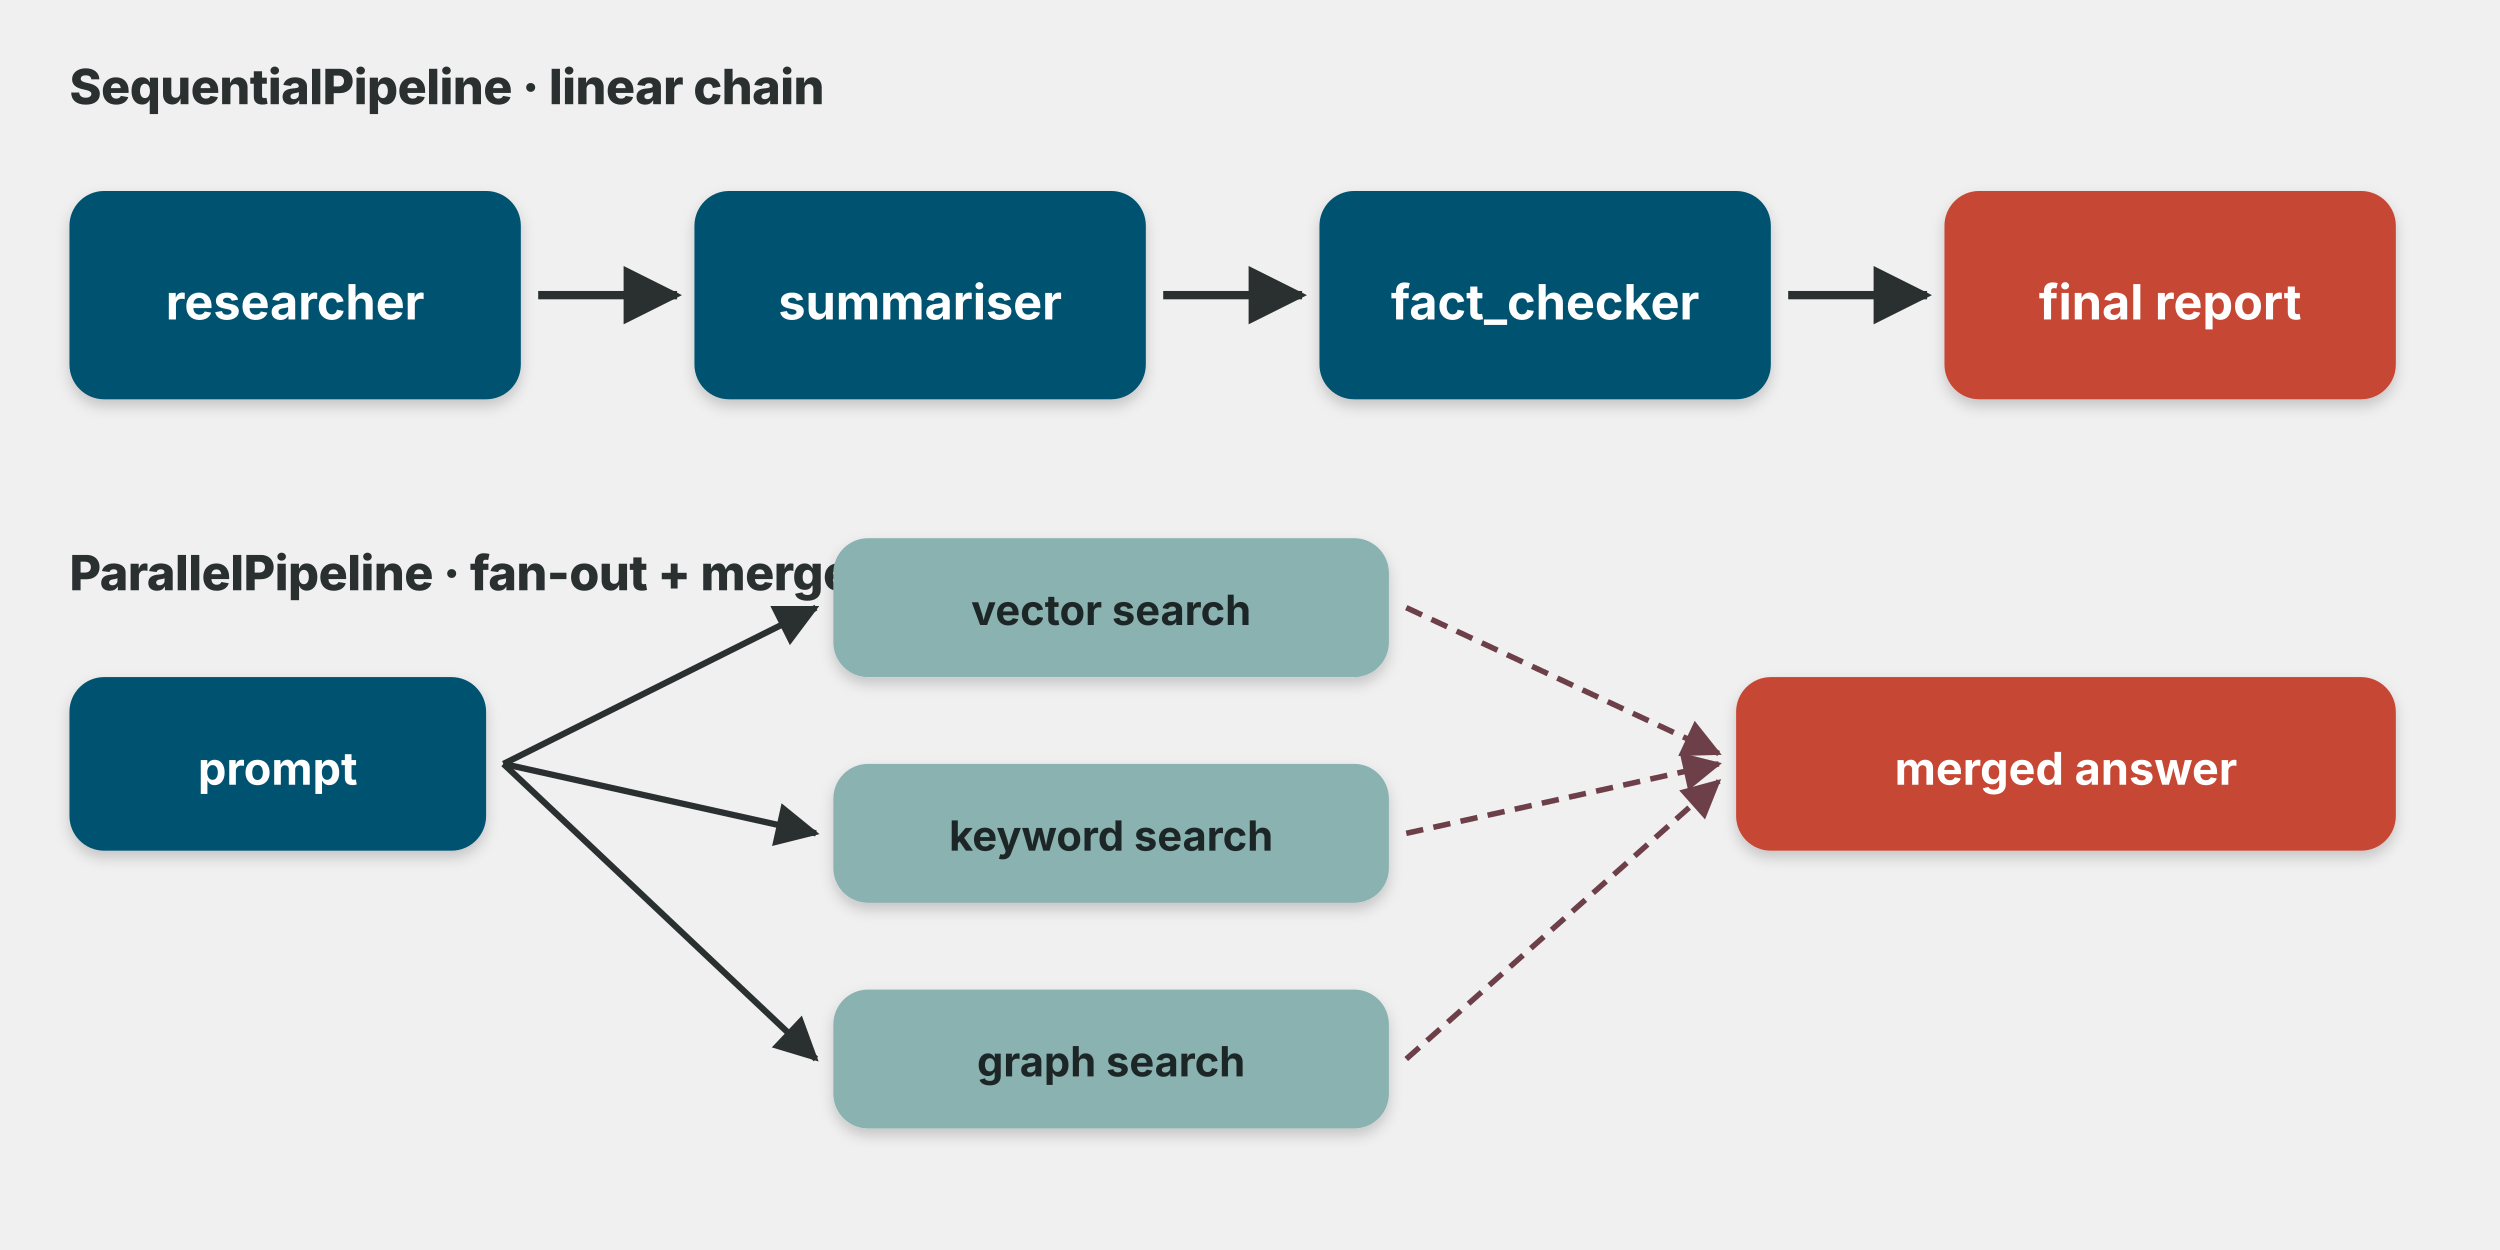
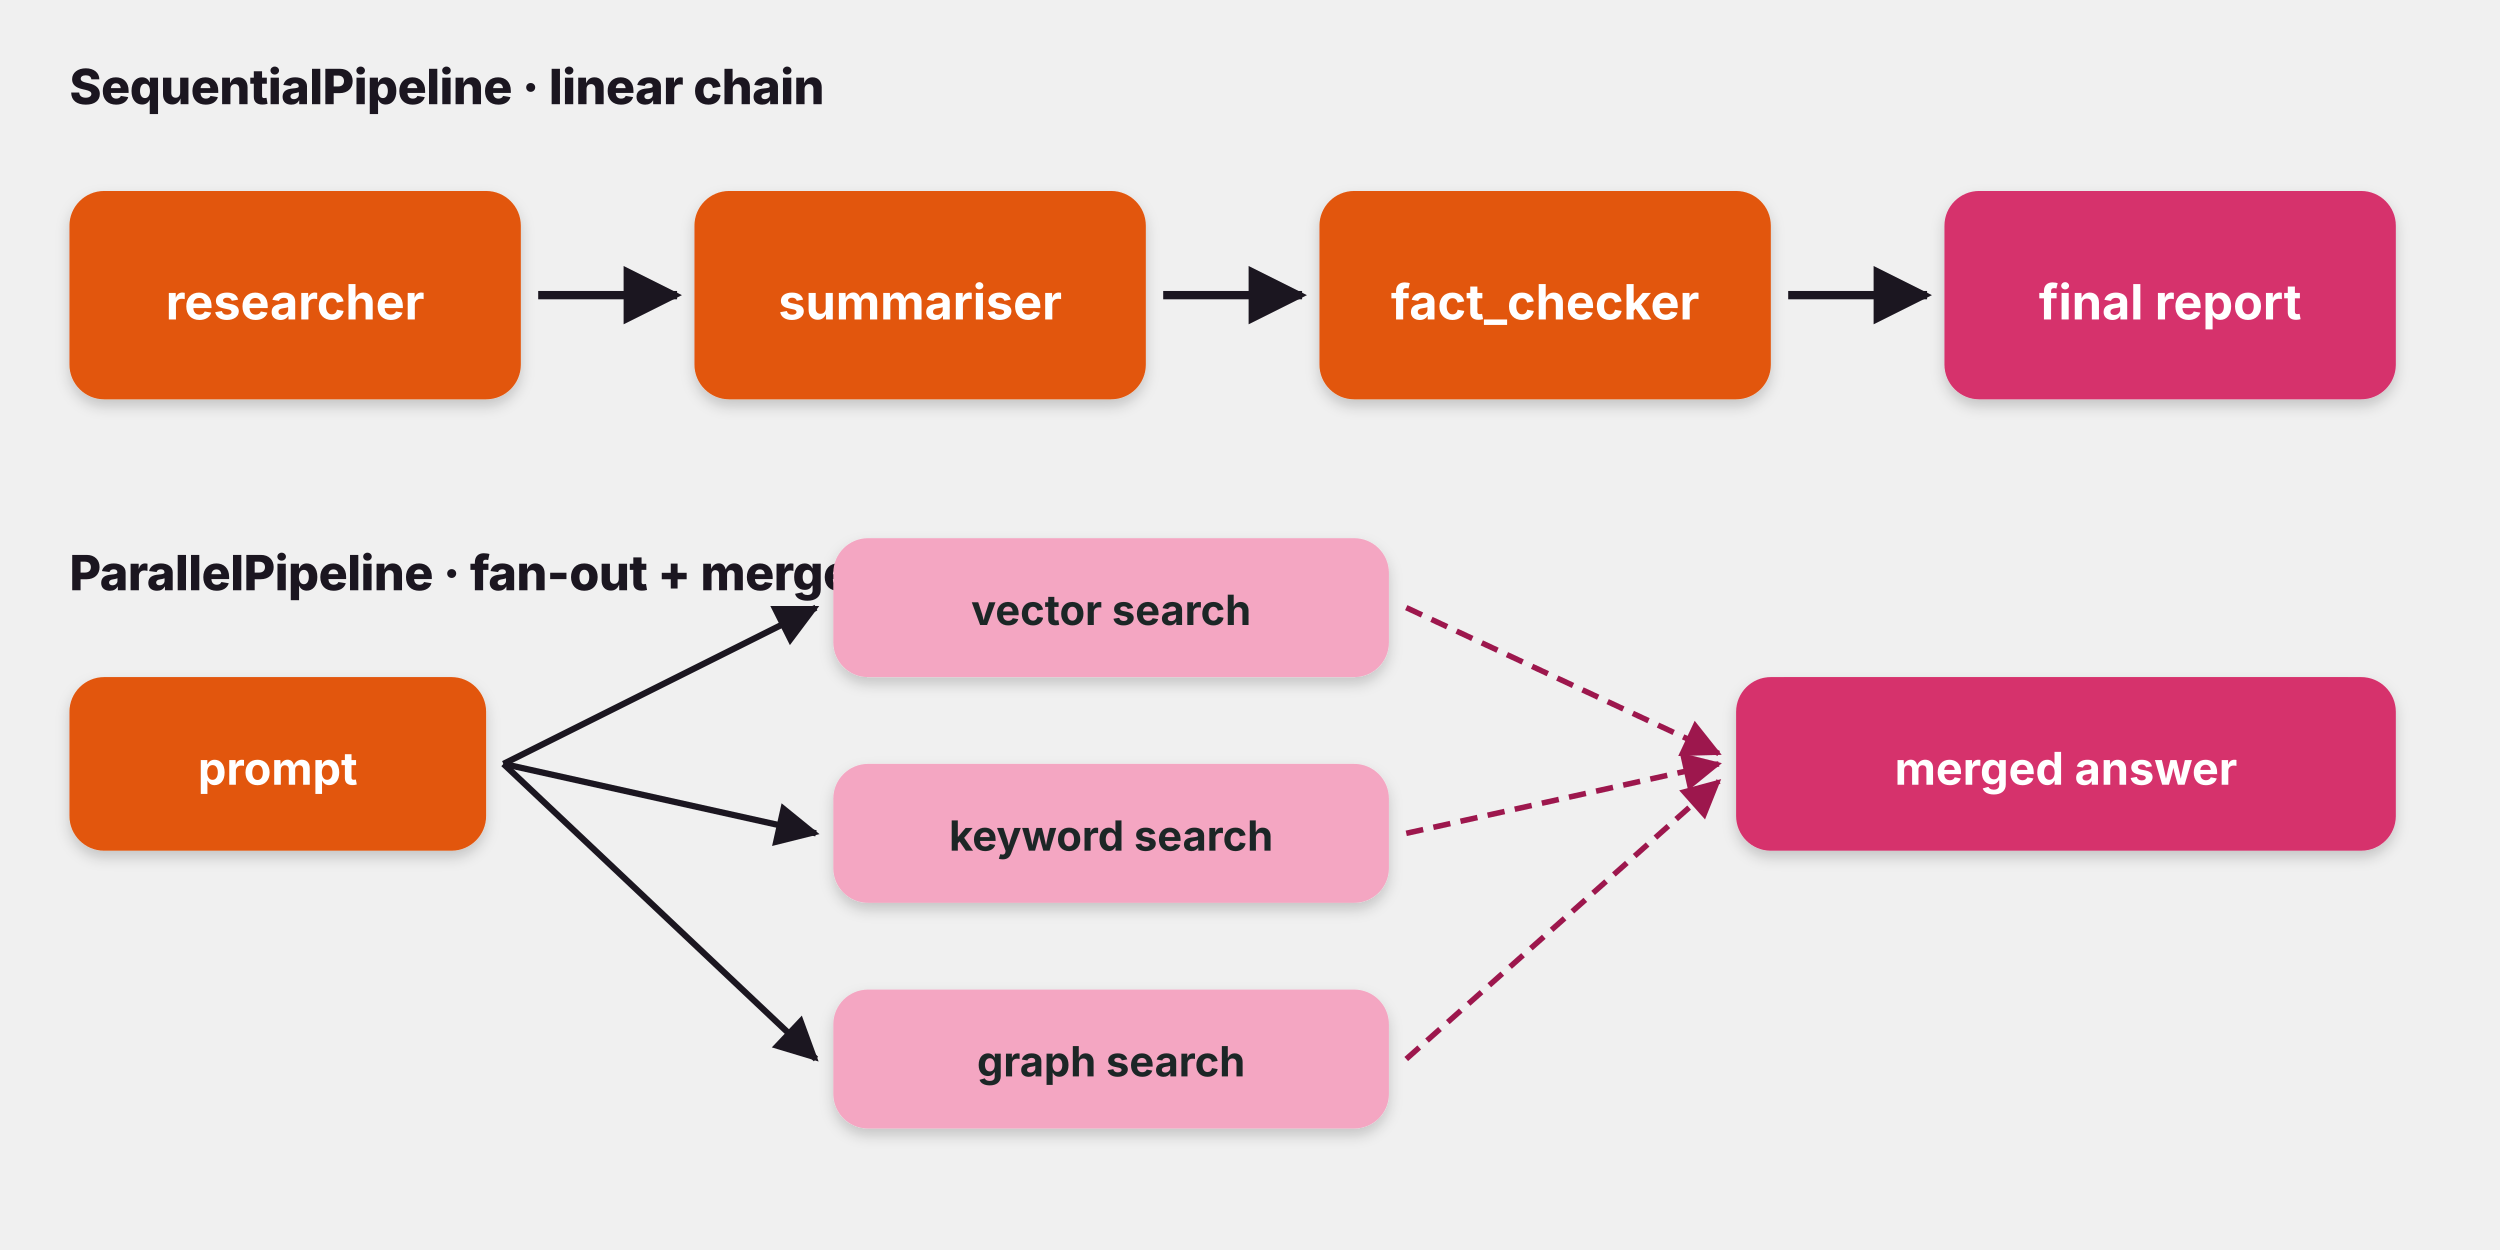
<svg xmlns="http://www.w3.org/2000/svg" viewBox="0 0 720 360" font-family="-apple-system, BlinkMacSystemFont, 'Inter', sans-serif" shape-rendering="geometricPrecision">
  <defs>
    <filter id="sh" x="-20%" y="-20%" width="140%" height="140%">
      <feGaussianBlur in="SourceAlpha" stdDeviation="2" />
      <feOffset dx="0" dy="2" result="o" />
      <feComponentTransfer>
        <feFuncA type="linear" slope="0.18" />
      </feComponentTransfer>
      <feMerge>
        <feMergeNode />
        <feMergeNode in="SourceGraphic" />
      </feMerge>
    </filter>
    <marker id="a" viewBox="0 0 12 12" refX="11" refY="6" markerWidth="7" markerHeight="7" orient="auto-start-reverse">
-       <path d="M 0,0 L 12,6 L 0,12 z" fill="#2A2F2F" />
+       <path d="M 0,0 L 12,6 L 0,12 z" fill="#1B1620" />
    </marker>
    <marker id="am" viewBox="0 0 12 12" refX="11" refY="6" markerWidth="7" markerHeight="7" orient="auto-start-reverse">
-       <path d="M 0,0 L 12,6 L 0,12 z" fill="#6C3F49" />
+       <path d="M 0,0 L 12,6 L 0,12 z" fill="#9D174D" />
    </marker>
  </defs>
-   <text x="20" y="30" font-size="14" font-weight="800" fill="#2A2F2F" letter-spacing="-0.01em">SequentialPipeline · linear chain</text>
+   <text x="20" y="30" font-size="14" font-weight="800" fill="#1B1620" letter-spacing="-0.01em">SequentialPipeline · linear chain</text>
  <g filter="url(#sh)">
-     <rect x="20" y="55" width="130" height="60" rx="10" fill="#04536F" />
+     <rect x="20" y="55" width="130" height="60" rx="10" fill="#E2570E" />
    <text x="85" y="92" text-anchor="middle" font-size="14" font-weight="700" fill="#FFFFFF">researcher</text>
-     <rect x="200" y="55" width="130" height="60" rx="10" fill="#04536F" />
+     <rect x="200" y="55" width="130" height="60" rx="10" fill="#E2570E" />
    <text x="265" y="92" text-anchor="middle" font-size="14" font-weight="700" fill="#FFFFFF">summariser</text>
-     <rect x="380" y="55" width="130" height="60" rx="10" fill="#04536F" />
+     <rect x="380" y="55" width="130" height="60" rx="10" fill="#E2570E" />
    <text x="445" y="92" text-anchor="middle" font-size="14" font-weight="700" fill="#FFFFFF">fact_checker</text>
-     <rect x="560" y="55" width="130" height="60" rx="10" fill="#C74634" />
+     <rect x="560" y="55" width="130" height="60" rx="10" fill="#D6336C" />
    <text x="625" y="92" text-anchor="middle" font-size="14" font-weight="700" fill="#FFFFFF">final report</text>
  </g>
-   <line x1="155" y1="85" x2="195" y2="85" stroke="#2A2F2F" stroke-width="2.4" marker-end="url(#a)" />
-   <line x1="335" y1="85" x2="375" y2="85" stroke="#2A2F2F" stroke-width="2.4" marker-end="url(#a)" />
-   <line x1="515" y1="85" x2="555" y2="85" stroke="#2A2F2F" stroke-width="2.4" marker-end="url(#a)" />
-   <text x="20" y="170" font-size="14" font-weight="800" fill="#2A2F2F" letter-spacing="-0.01em">ParallelPipeline · fan-out + merge</text>
+   <line x1="155" y1="85" x2="195" y2="85" stroke="#1B1620" stroke-width="2.4" marker-end="url(#a)" />
+   <line x1="335" y1="85" x2="375" y2="85" stroke="#1B1620" stroke-width="2.4" marker-end="url(#a)" />
+   <line x1="515" y1="85" x2="555" y2="85" stroke="#1B1620" stroke-width="2.4" marker-end="url(#a)" />
+   <text x="20" y="170" font-size="14" font-weight="800" fill="#1B1620" letter-spacing="-0.01em">ParallelPipeline · fan-out + merge</text>
  <g filter="url(#sh)">
-     <rect x="20" y="195" width="120" height="50" rx="10" fill="#04536F" />
+     <rect x="20" y="195" width="120" height="50" rx="10" fill="#E2570E" />
    <text x="80" y="226" text-anchor="middle" font-size="13" font-weight="700" fill="#FFFFFF">prompt</text>
-     <rect x="240" y="155" width="160" height="40" rx="10" fill="#89B2B0" />
+     <rect x="240" y="155" width="160" height="40" rx="10" fill="#F4A6C2" />
    <text x="320" y="180" text-anchor="middle" font-size="12" font-weight="700" fill="#1F2828">vector search</text>
-     <rect x="240" y="220" width="160" height="40" rx="10" fill="#89B2B0" />
+     <rect x="240" y="220" width="160" height="40" rx="10" fill="#F4A6C2" />
    <text x="320" y="245" text-anchor="middle" font-size="12" font-weight="700" fill="#1F2828">keyword search</text>
-     <rect x="240" y="285" width="160" height="40" rx="10" fill="#89B2B0" />
+     <rect x="240" y="285" width="160" height="40" rx="10" fill="#F4A6C2" />
    <text x="320" y="310" text-anchor="middle" font-size="12" font-weight="700" fill="#1F2828">graph search</text>
-     <rect x="500" y="195" width="190" height="50" rx="10" fill="#C74634" />
+     <rect x="500" y="195" width="190" height="50" rx="10" fill="#D6336C" />
    <text x="595" y="226" text-anchor="middle" font-size="13" font-weight="700" fill="#FFFFFF">merged answer</text>
  </g>
-   <line x1="145" y1="220" x2="235" y2="175" stroke="#2A2F2F" stroke-width="1.8" marker-end="url(#a)" />
-   <line x1="145" y1="220" x2="235" y2="240" stroke="#2A2F2F" stroke-width="1.8" marker-end="url(#a)" />
-   <line x1="145" y1="220" x2="235" y2="305" stroke="#2A2F2F" stroke-width="1.8" marker-end="url(#a)" />
-   <line x1="405" y1="175" x2="495" y2="217" stroke="#6C3F49" stroke-width="1.6" stroke-dasharray="5,3" marker-end="url(#am)" />
-   <line x1="405" y1="240" x2="495" y2="220" stroke="#6C3F49" stroke-width="1.6" stroke-dasharray="5,3" marker-end="url(#am)" />
-   <line x1="405" y1="305" x2="495" y2="225" stroke="#6C3F49" stroke-width="1.6" stroke-dasharray="5,3" marker-end="url(#am)" />
+   <line x1="145" y1="220" x2="235" y2="175" stroke="#1B1620" stroke-width="1.8" marker-end="url(#a)" />
+   <line x1="145" y1="220" x2="235" y2="240" stroke="#1B1620" stroke-width="1.8" marker-end="url(#a)" />
+   <line x1="145" y1="220" x2="235" y2="305" stroke="#1B1620" stroke-width="1.8" marker-end="url(#a)" />
+   <line x1="405" y1="175" x2="495" y2="217" stroke="#9D174D" stroke-width="1.6" stroke-dasharray="5,3" marker-end="url(#am)" />
+   <line x1="405" y1="240" x2="495" y2="220" stroke="#9D174D" stroke-width="1.6" stroke-dasharray="5,3" marker-end="url(#am)" />
+   <line x1="405" y1="305" x2="495" y2="225" stroke="#9D174D" stroke-width="1.6" stroke-dasharray="5,3" marker-end="url(#am)" />
</svg>
